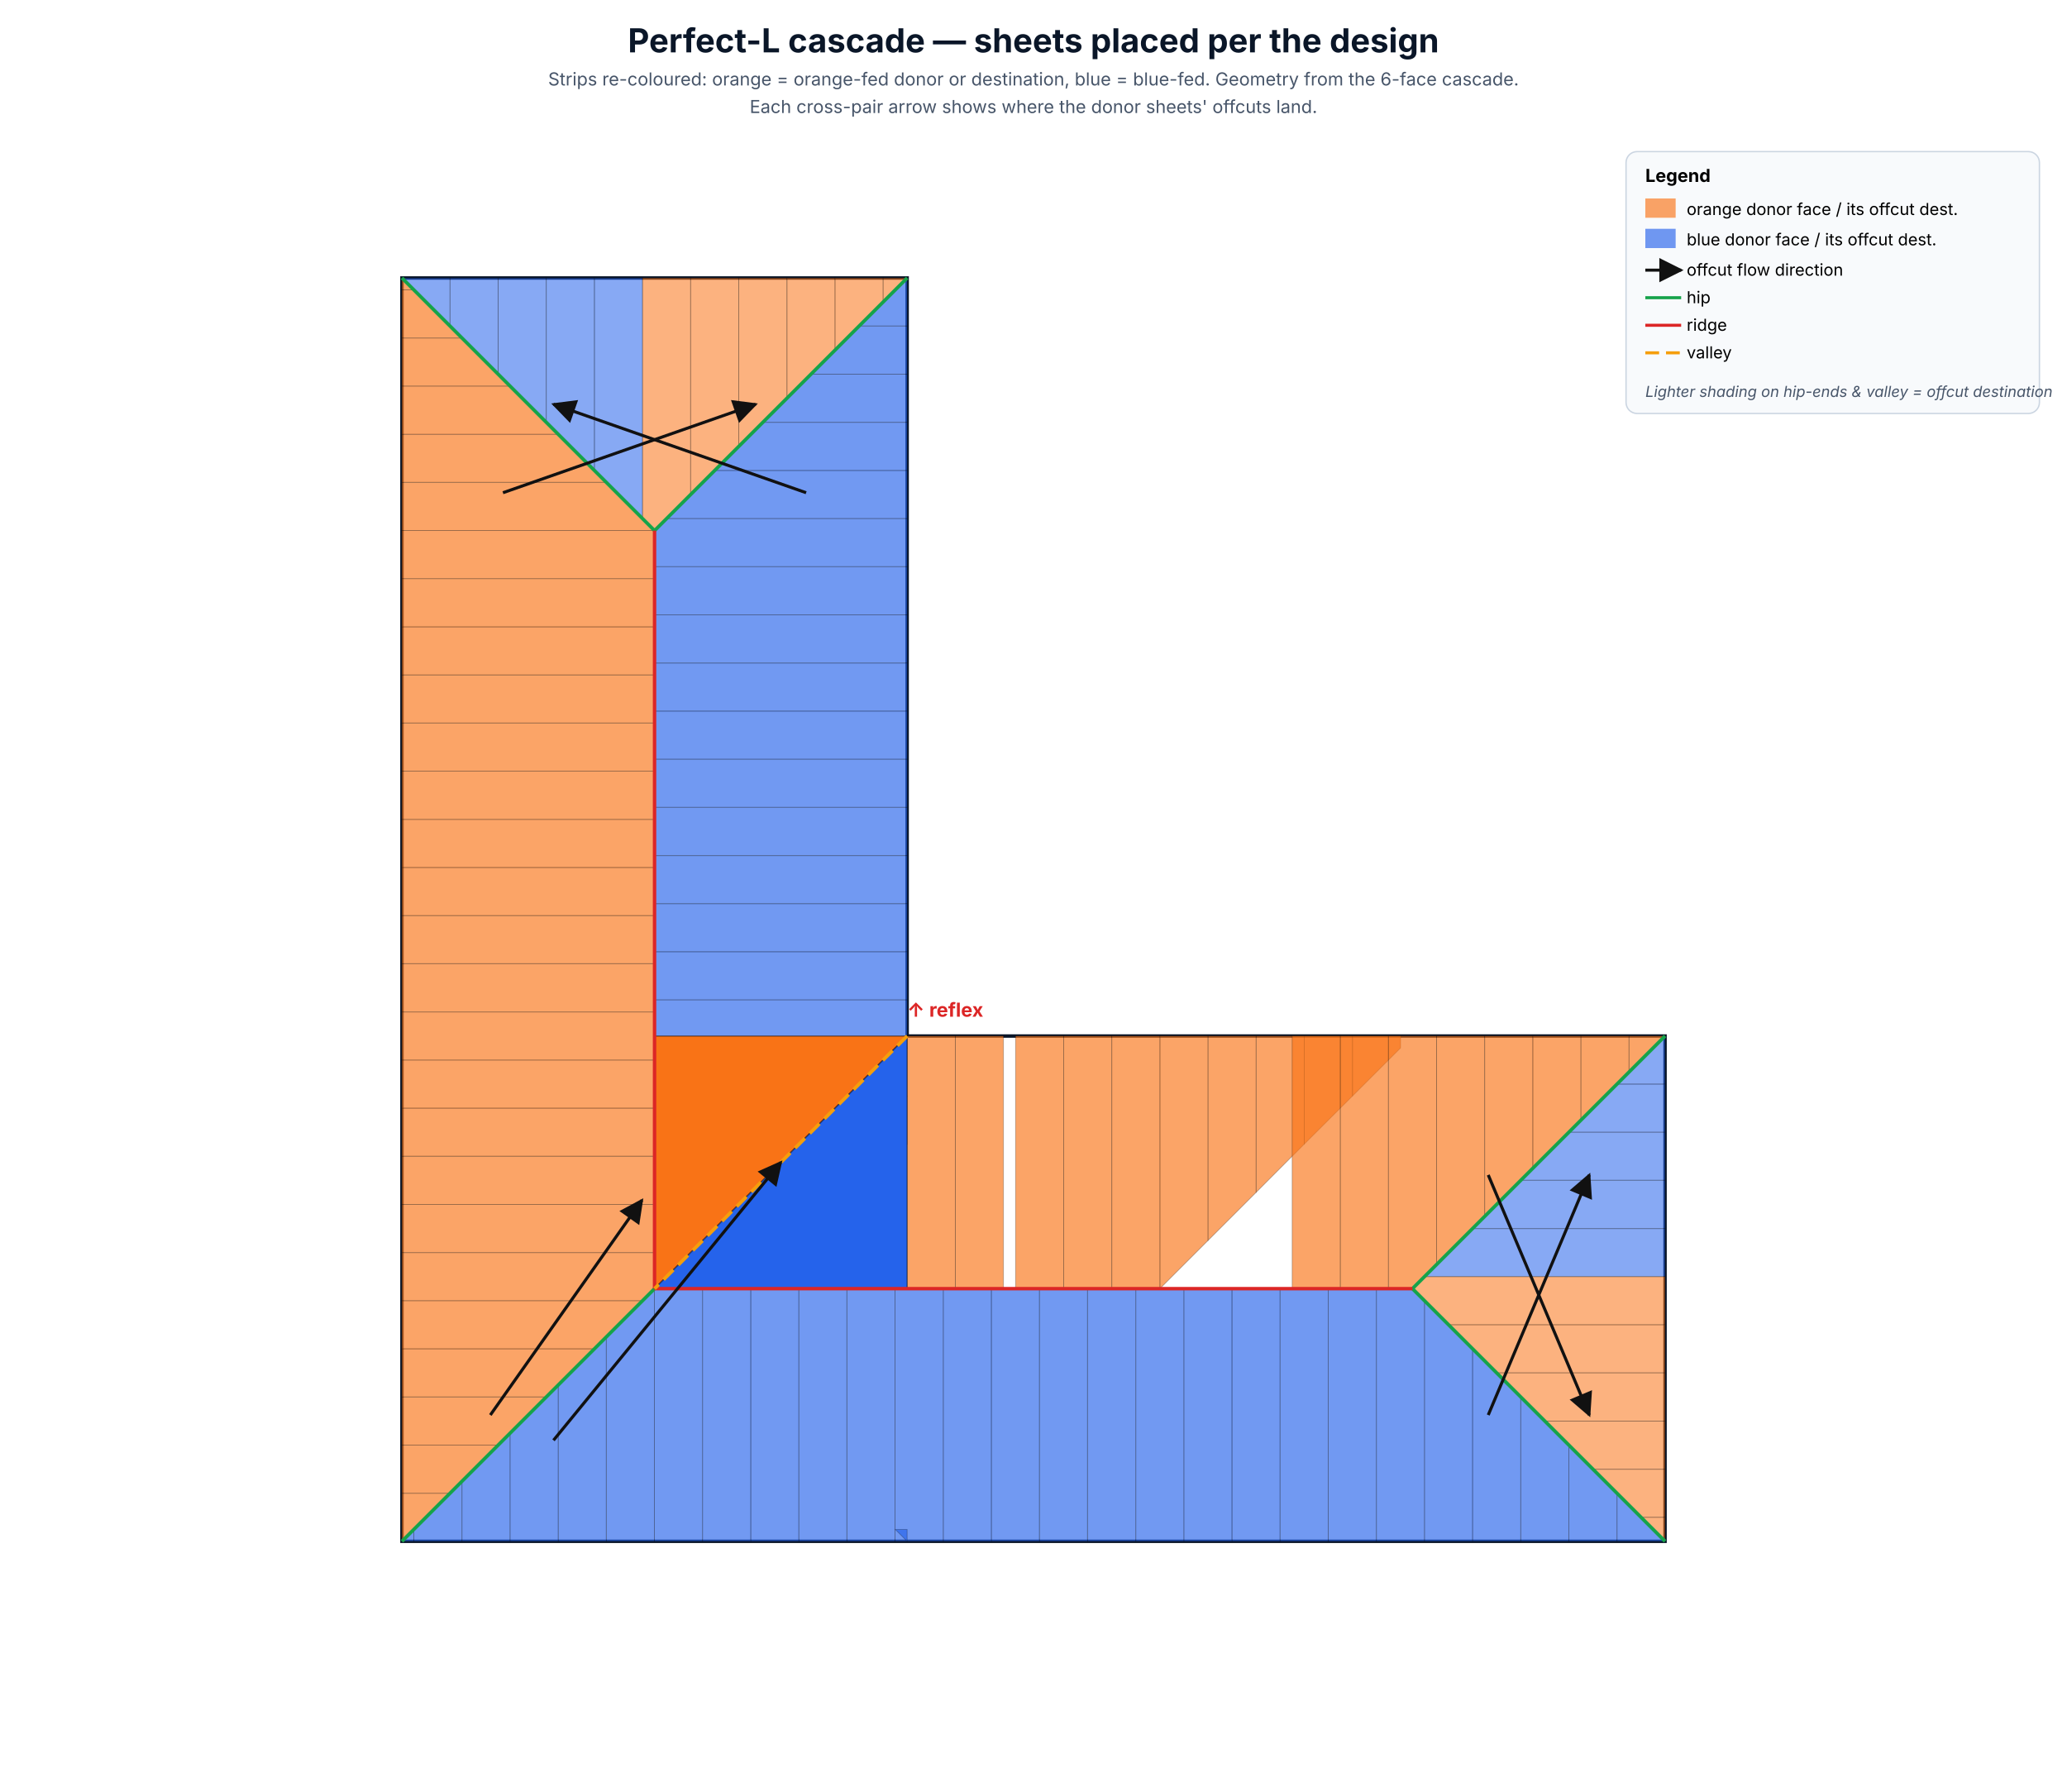
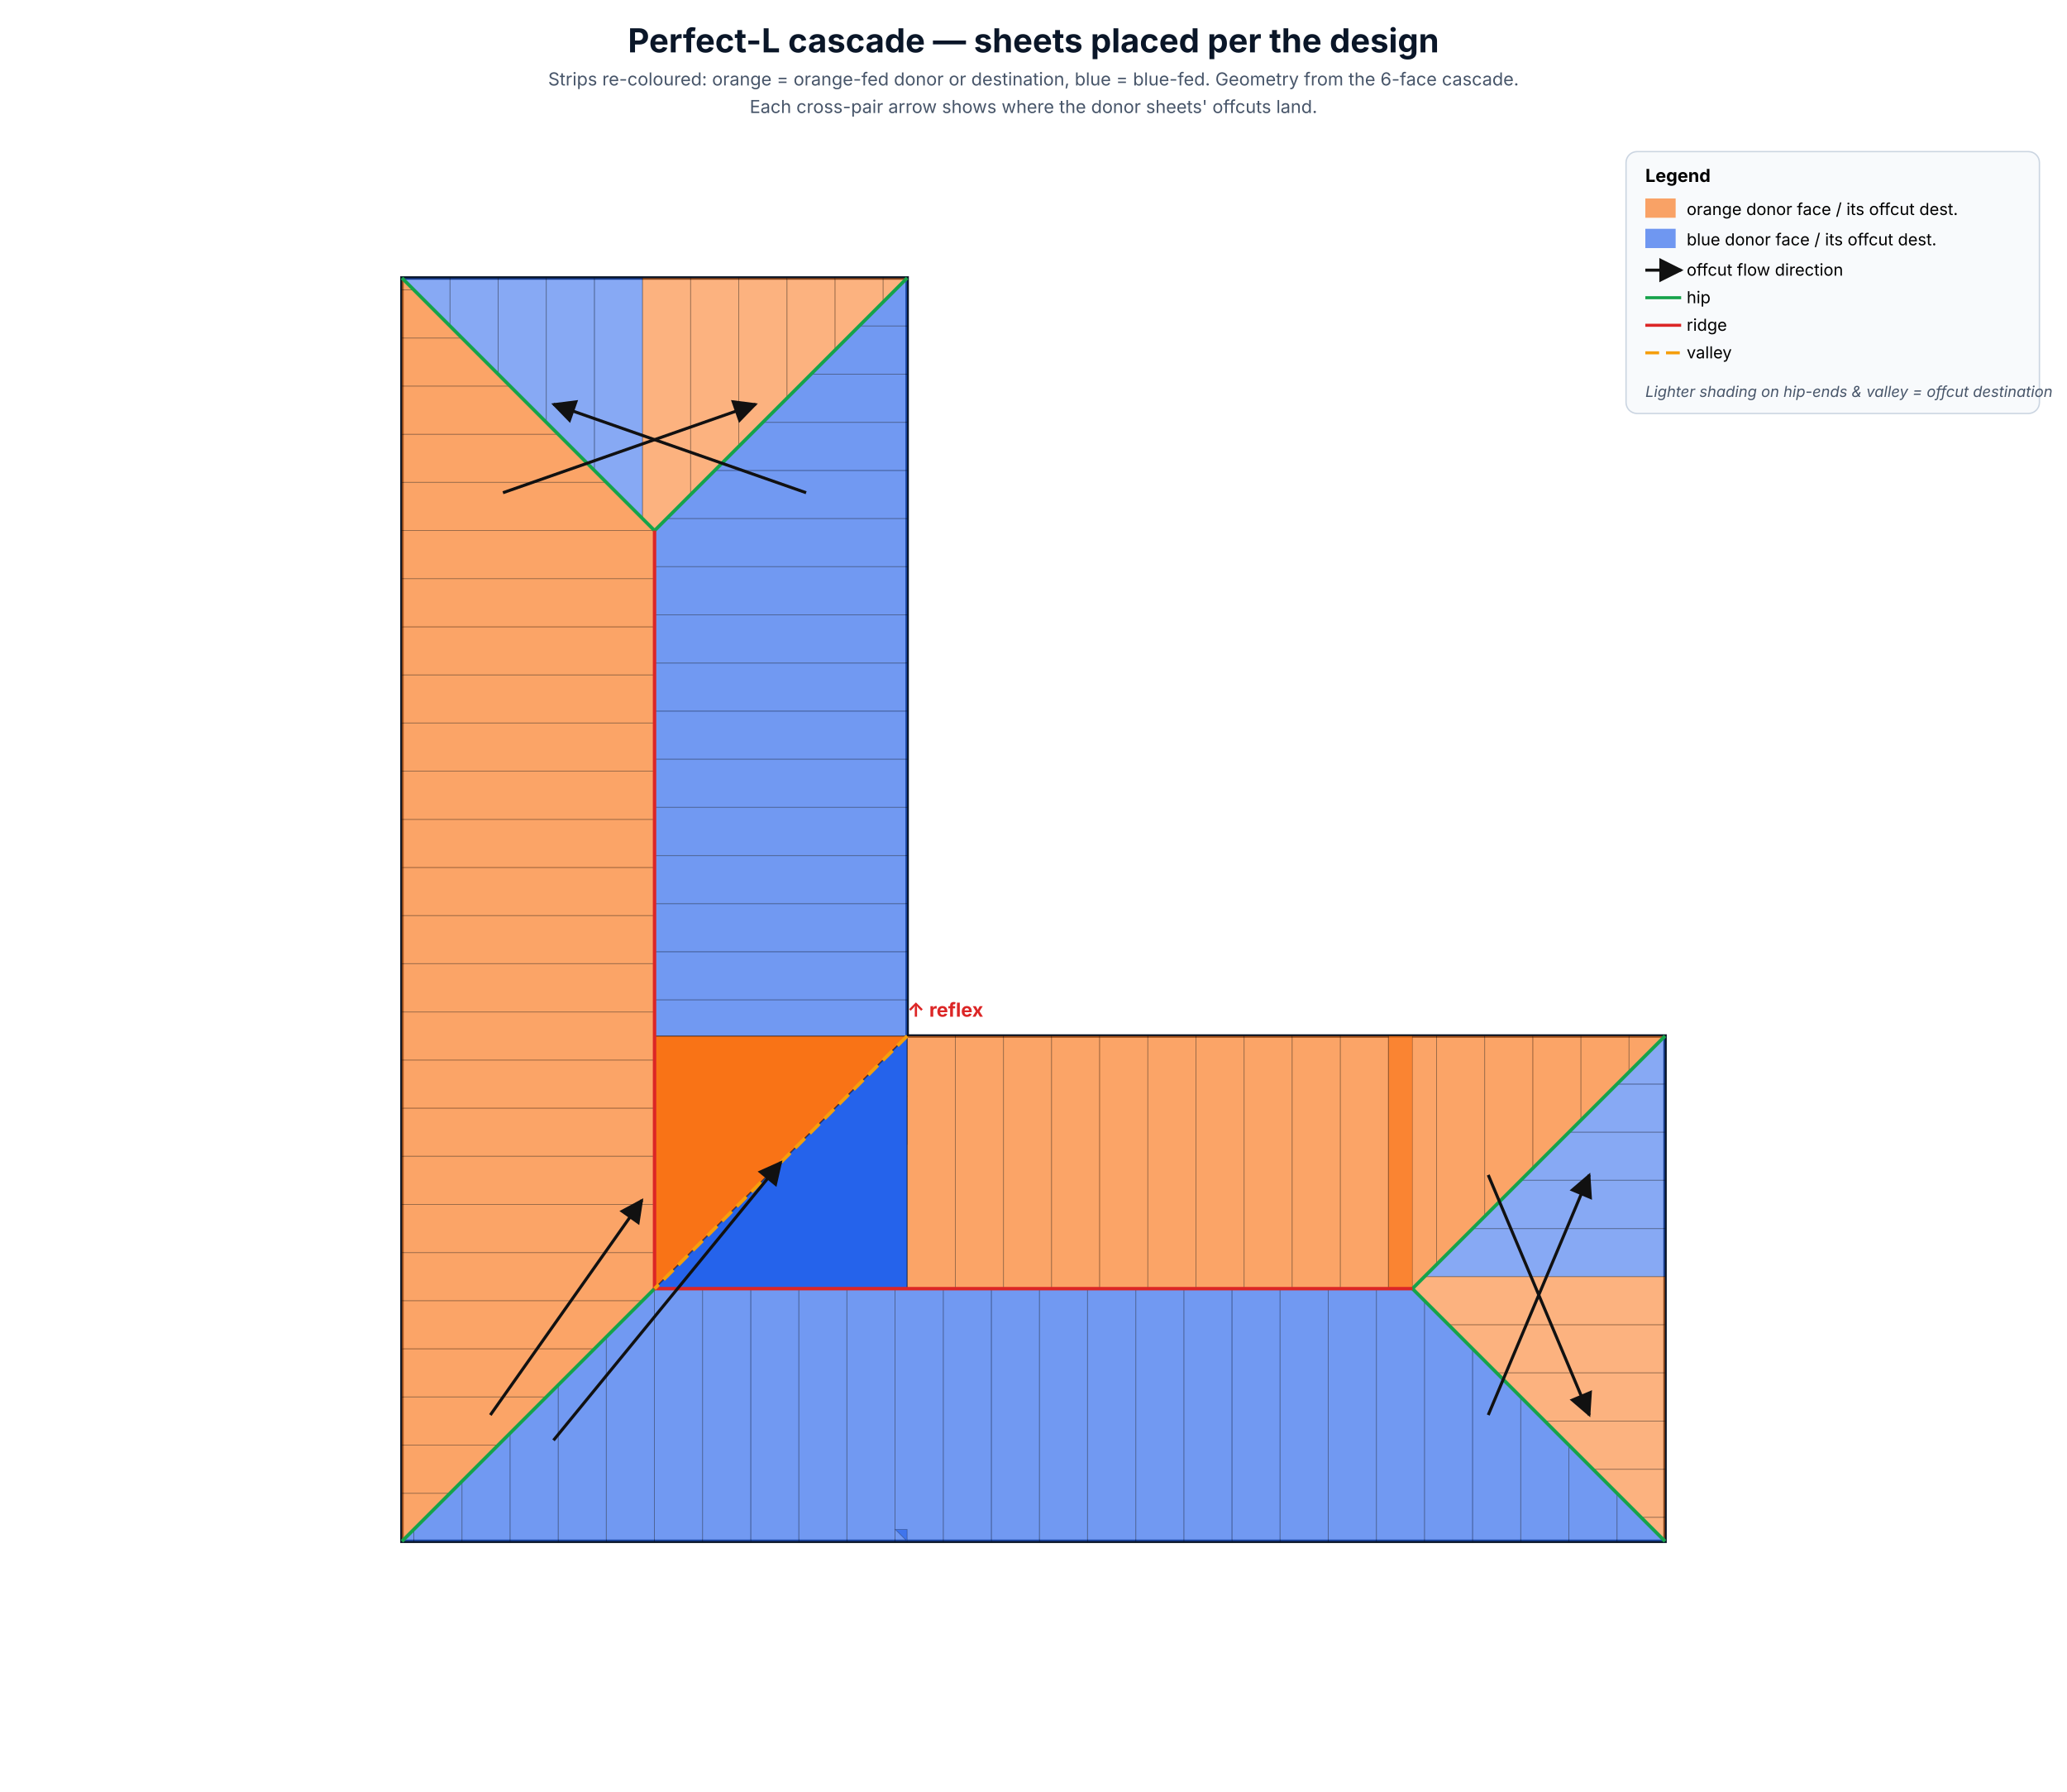
<svg xmlns="http://www.w3.org/2000/svg" width="1500" height="1300" viewBox="0 0 1500 1300" style="background:#fff;font-family:Inter,sans-serif">
  <defs>
    <marker id="arrow" viewBox="0 0 10 10" refX="9" refY="5" markerWidth="8" markerHeight="8" orient="auto">
      <path d="M 0 0 L 10 5 L 0 10 z" fill="#111" />
    </marker>
  </defs>
  <text x="750" y="38" text-anchor="middle" font-size="24" font-weight="700" fill="#0a1628">Perfect-L cascade — sheets placed per the design</text>
  <text x="750" y="62" text-anchor="middle" font-size="13" fill="#475569">Strips re-coloured: orange = orange-fed donor or destination, blue = blue-fed. Geometry from the 6-face cascade.</text>
  <text x="750" y="82" text-anchor="middle" font-size="13" fill="#475569">Each cross-pair arrow shows where the donor sheets' offcuts land.</text>
  <polygon points="291.7,201.7 658.3,201.7 658.3,751.7 1208.3,751.7 1208.3,1118.3 291.7,1118.3" fill="none" stroke="#0a1628" stroke-width="2.5" />
  <polygon points="1208.3,1118.3 1208.3,1118.3 1173.4,1118.3 1173.4,1083.4" fill="#2563eb" fill-opacity="0.65" stroke="rgba(0,0,0,0.25)" stroke-width="0.6" />
  <polygon points="1173.4,1083.4 1173.4,1118.3 1138.5,1118.3 1138.5,1048.5" fill="#2563eb" fill-opacity="0.65" stroke="rgba(0,0,0,0.25)" stroke-width="0.6" />
  <polygon points="1138.5,1048.5 1138.5,1118.3 1103.6,1118.3 1103.6,1013.6" fill="#2563eb" fill-opacity="0.65" stroke="rgba(0,0,0,0.25)" stroke-width="0.6" />
  <polygon points="1103.6,1013.6 1103.6,1118.3 1068.6,1118.3 1068.6,978.6" fill="#2563eb" fill-opacity="0.65" stroke="rgba(0,0,0,0.25)" stroke-width="0.6" />
  <polygon points="1068.6,978.6 1068.6,1118.3 1033.7,1118.3 1033.7,943.7" fill="#2563eb" fill-opacity="0.65" stroke="rgba(0,0,0,0.25)" stroke-width="0.6" />
  <polygon points="1025.0,935.0 1033.7,943.7 1033.7,1118.3 998.8,1118.3 998.8,935.0" fill="#2563eb" fill-opacity="0.65" stroke="rgba(0,0,0,0.25)" stroke-width="0.6" />
  <polygon points="998.8,935.0 998.8,1118.3 963.9,1118.3 963.9,935.0" fill="#2563eb" fill-opacity="0.65" stroke="rgba(0,0,0,0.25)" stroke-width="0.6" />
  <polygon points="963.9,935.0 963.9,1118.3 928.9,1118.3 928.9,935.0" fill="#2563eb" fill-opacity="0.65" stroke="rgba(0,0,0,0.25)" stroke-width="0.6" />
  <polygon points="928.9,935.0 928.9,1118.3 894.0,1118.3 894.0,935.0" fill="#2563eb" fill-opacity="0.65" stroke="rgba(0,0,0,0.25)" stroke-width="0.6" />
  <polygon points="894.0,935.0 894.0,1118.3 859.1,1118.3 859.1,935.0" fill="#2563eb" fill-opacity="0.65" stroke="rgba(0,0,0,0.25)" stroke-width="0.6" />
  <polygon points="859.1,935.0 859.1,1118.3 824.2,1118.3 824.2,935.0" fill="#2563eb" fill-opacity="0.65" stroke="rgba(0,0,0,0.25)" stroke-width="0.6" />
  <polygon points="824.2,935.0 824.2,1118.3 789.2,1118.3 789.2,935.0" fill="#2563eb" fill-opacity="0.65" stroke="rgba(0,0,0,0.25)" stroke-width="0.6" />
  <polygon points="789.2,935.0 789.2,1118.3 754.3,1118.3 754.3,935.0" fill="#2563eb" fill-opacity="0.65" stroke="rgba(0,0,0,0.25)" stroke-width="0.6" />
  <polygon points="754.3,935.0 754.3,1118.3 719.4,1118.3 719.4,935.0" fill="#2563eb" fill-opacity="0.65" stroke="rgba(0,0,0,0.25)" stroke-width="0.6" />
  <polygon points="719.4,935.0 719.4,1118.3 684.5,1118.3 684.5,935.0" fill="#2563eb" fill-opacity="0.65" stroke="rgba(0,0,0,0.25)" stroke-width="0.6" />
  <polygon points="684.5,935.0 684.5,1118.3 649.5,1118.3 649.5,935.0" fill="#2563eb" fill-opacity="0.65" stroke="rgba(0,0,0,0.25)" stroke-width="0.6" />
  <polygon points="649.5,935.0 649.5,1118.3 614.6,1118.3 614.6,935.0" fill="#2563eb" fill-opacity="0.65" stroke="rgba(0,0,0,0.25)" stroke-width="0.6" />
  <polygon points="614.6,935.0 614.6,1118.3 579.7,1118.3 579.7,935.0" fill="#2563eb" fill-opacity="0.65" stroke="rgba(0,0,0,0.25)" stroke-width="0.6" />
  <polygon points="579.7,935.0 579.7,1118.3 544.8,1118.3 544.8,935.0" fill="#2563eb" fill-opacity="0.65" stroke="rgba(0,0,0,0.25)" stroke-width="0.6" />
  <polygon points="544.8,935.0 544.8,1118.3 509.8,1118.3 509.8,935.0" fill="#2563eb" fill-opacity="0.65" stroke="rgba(0,0,0,0.25)" stroke-width="0.6" />
  <polygon points="509.8,935.0 509.8,1118.3 474.9,1118.3 474.9,935.1 475.0,935.0" fill="#2563eb" fill-opacity="0.65" stroke="rgba(0,0,0,0.25)" stroke-width="0.6" />
  <polygon points="474.9,935.1 474.9,1118.3 440.0,1118.3 440.0,970.0" fill="#2563eb" fill-opacity="0.65" stroke="rgba(0,0,0,0.25)" stroke-width="0.6" />
  <polygon points="440.0,970.0 440.0,1118.3 405.1,1118.3 405.1,1004.9" fill="#2563eb" fill-opacity="0.65" stroke="rgba(0,0,0,0.25)" stroke-width="0.6" />
  <polygon points="405.1,1004.9 405.1,1118.3 370.1,1118.3 370.1,1039.9" fill="#2563eb" fill-opacity="0.65" stroke="rgba(0,0,0,0.25)" stroke-width="0.6" />
  <polygon points="370.1,1039.9 370.1,1118.3 335.2,1118.3 335.2,1074.8" fill="#2563eb" fill-opacity="0.65" stroke="rgba(0,0,0,0.25)" stroke-width="0.6" />
  <polygon points="335.2,1074.8 335.2,1118.3 300.3,1118.3 300.3,1109.7" fill="#2563eb" fill-opacity="0.65" stroke="rgba(0,0,0,0.25)" stroke-width="0.6" />
  <polygon points="300.3,1109.7 300.3,1118.3 291.7,1118.3 291.7,1118.3" fill="#2563eb" fill-opacity="0.65" stroke="rgba(0,0,0,0.25)" stroke-width="0.6" />
  <polygon points="291.7,1118.3 291.7,1118.3 291.7,1083.4 326.6,1083.4" fill="#f97316" fill-opacity="0.65" stroke="rgba(0,0,0,0.25)" stroke-width="0.6" />
  <polygon points="326.6,1083.4 291.7,1083.4 291.7,1048.5 361.5,1048.5" fill="#f97316" fill-opacity="0.65" stroke="rgba(0,0,0,0.25)" stroke-width="0.6" />
  <polygon points="361.5,1048.5 291.7,1048.5 291.7,1013.6 396.4,1013.6" fill="#f97316" fill-opacity="0.65" stroke="rgba(0,0,0,0.25)" stroke-width="0.6" />
  <polygon points="396.4,1013.6 291.7,1013.6 291.7,978.6 431.4,978.6" fill="#f97316" fill-opacity="0.65" stroke="rgba(0,0,0,0.25)" stroke-width="0.6" />
  <polygon points="431.4,978.6 291.7,978.6 291.7,943.7 466.3,943.7" fill="#f97316" fill-opacity="0.65" stroke="rgba(0,0,0,0.25)" stroke-width="0.6" />
  <polygon points="475.0,935.0 466.3,943.7 291.7,943.7 291.7,908.8 475.0,908.8" fill="#f97316" fill-opacity="0.65" stroke="rgba(0,0,0,0.25)" stroke-width="0.6" />
  <polygon points="475.0,908.8 291.7,908.8 291.7,873.9 475.0,873.9" fill="#f97316" fill-opacity="0.65" stroke="rgba(0,0,0,0.25)" stroke-width="0.6" />
  <polygon points="475.0,873.9 291.7,873.9 291.7,838.9 475.0,838.9" fill="#f97316" fill-opacity="0.65" stroke="rgba(0,0,0,0.25)" stroke-width="0.6" />
  <polygon points="475.0,838.9 291.7,838.9 291.7,804.0 475.0,804.0" fill="#f97316" fill-opacity="0.65" stroke="rgba(0,0,0,0.25)" stroke-width="0.6" />
  <polygon points="475.0,804.0 291.7,804.0 291.7,769.1 475.0,769.1" fill="#f97316" fill-opacity="0.65" stroke="rgba(0,0,0,0.25)" stroke-width="0.6" />
  <polygon points="475.0,769.1 291.7,769.1 291.7,734.2 475.0,734.2" fill="#f97316" fill-opacity="0.65" stroke="rgba(0,0,0,0.25)" stroke-width="0.6" />
  <polygon points="475.0,734.2 291.7,734.2 291.7,699.2 475.0,699.2" fill="#f97316" fill-opacity="0.65" stroke="rgba(0,0,0,0.25)" stroke-width="0.6" />
  <polygon points="475.0,699.2 291.7,699.2 291.7,664.3 475.0,664.3" fill="#f97316" fill-opacity="0.65" stroke="rgba(0,0,0,0.25)" stroke-width="0.6" />
  <polygon points="475.0,664.3 291.7,664.3 291.7,629.4 475.0,629.4" fill="#f97316" fill-opacity="0.65" stroke="rgba(0,0,0,0.25)" stroke-width="0.6" />
  <polygon points="475.0,629.4 291.7,629.4 291.7,594.5 475.0,594.5" fill="#f97316" fill-opacity="0.65" stroke="rgba(0,0,0,0.25)" stroke-width="0.6" />
  <polygon points="475.0,594.5 291.7,594.5 291.7,559.5 475.0,559.5" fill="#f97316" fill-opacity="0.65" stroke="rgba(0,0,0,0.25)" stroke-width="0.6" />
  <polygon points="475.0,559.5 291.7,559.5 291.7,524.6 475.0,524.6" fill="#f97316" fill-opacity="0.65" stroke="rgba(0,0,0,0.25)" stroke-width="0.6" />
  <polygon points="475.0,524.6 291.7,524.6 291.7,489.7 475.0,489.7" fill="#f97316" fill-opacity="0.65" stroke="rgba(0,0,0,0.25)" stroke-width="0.6" />
  <polygon points="475.0,489.7 291.7,489.7 291.7,454.8 475.0,454.8" fill="#f97316" fill-opacity="0.65" stroke="rgba(0,0,0,0.25)" stroke-width="0.6" />
  <polygon points="475.0,454.8 291.7,454.8 291.7,419.8 475.0,419.8" fill="#f97316" fill-opacity="0.65" stroke="rgba(0,0,0,0.25)" stroke-width="0.6" />
  <polygon points="475.0,419.8 291.7,419.8 291.7,384.9 474.9,384.9 475.0,385.0" fill="#f97316" fill-opacity="0.65" stroke="rgba(0,0,0,0.25)" stroke-width="0.6" />
  <polygon points="474.9,384.9 291.7,384.9 291.7,350.0 440.0,350.0" fill="#f97316" fill-opacity="0.65" stroke="rgba(0,0,0,0.25)" stroke-width="0.6" />
  <polygon points="440.0,350.0 291.7,350.0 291.7,315.1 405.1,315.1" fill="#f97316" fill-opacity="0.65" stroke="rgba(0,0,0,0.25)" stroke-width="0.6" />
  <polygon points="405.1,315.1 291.7,315.1 291.7,280.1 370.1,280.1" fill="#f97316" fill-opacity="0.65" stroke="rgba(0,0,0,0.25)" stroke-width="0.6" />
  <polygon points="370.1,280.1 291.7,280.1 291.7,245.2 335.2,245.2" fill="#f97316" fill-opacity="0.65" stroke="rgba(0,0,0,0.25)" stroke-width="0.6" />
  <polygon points="335.2,245.2 291.7,245.2 291.7,210.3 300.3,210.3" fill="#f97316" fill-opacity="0.65" stroke="rgba(0,0,0,0.25)" stroke-width="0.6" />
  <polygon points="300.3,210.3 291.7,210.3 291.7,201.7 291.7,201.7" fill="#f97316" fill-opacity="0.65" stroke="rgba(0,0,0,0.25)" stroke-width="0.6" />
  <polygon points="658.3,201.7 658.3,201.7 658.3,236.6 623.4,236.6" fill="#2563eb" fill-opacity="0.65" stroke="rgba(0,0,0,0.25)" stroke-width="0.6" />
  <polygon points="623.4,236.6 658.3,236.6 658.3,271.5 588.5,271.5" fill="#2563eb" fill-opacity="0.65" stroke="rgba(0,0,0,0.25)" stroke-width="0.6" />
  <polygon points="588.5,271.5 658.3,271.5 658.3,306.4 553.6,306.4" fill="#2563eb" fill-opacity="0.65" stroke="rgba(0,0,0,0.25)" stroke-width="0.6" />
  <polygon points="553.6,306.4 658.3,306.4 658.3,341.4 518.6,341.4" fill="#2563eb" fill-opacity="0.65" stroke="rgba(0,0,0,0.25)" stroke-width="0.6" />
  <polygon points="518.6,341.4 658.3,341.4 658.3,376.3 483.7,376.3" fill="#2563eb" fill-opacity="0.65" stroke="rgba(0,0,0,0.25)" stroke-width="0.6" />
  <polygon points="475.0,385.0 483.7,376.3 658.3,376.3 658.3,411.2 475.0,411.2" fill="#2563eb" fill-opacity="0.65" stroke="rgba(0,0,0,0.25)" stroke-width="0.6" />
  <polygon points="475.0,411.2 658.3,411.2 658.3,446.1 475.0,446.1" fill="#2563eb" fill-opacity="0.65" stroke="rgba(0,0,0,0.25)" stroke-width="0.6" />
  <polygon points="475.0,446.1 658.3,446.1 658.3,481.1 475.0,481.1" fill="#2563eb" fill-opacity="0.65" stroke="rgba(0,0,0,0.25)" stroke-width="0.6" />
  <polygon points="475.0,481.1 658.3,481.1 658.3,516.0 475.0,516.0" fill="#2563eb" fill-opacity="0.65" stroke="rgba(0,0,0,0.25)" stroke-width="0.6" />
  <polygon points="475.0,516.0 658.3,516.0 658.3,550.9 475.0,550.9" fill="#2563eb" fill-opacity="0.65" stroke="rgba(0,0,0,0.25)" stroke-width="0.6" />
  <polygon points="475.0,550.9 658.3,550.9 658.3,585.8 475.0,585.8" fill="#2563eb" fill-opacity="0.65" stroke="rgba(0,0,0,0.25)" stroke-width="0.6" />
  <polygon points="475.0,585.8 658.3,585.8 658.3,620.8 475.0,620.8" fill="#2563eb" fill-opacity="0.65" stroke="rgba(0,0,0,0.25)" stroke-width="0.6" />
  <polygon points="475.0,620.8 658.3,620.8 658.3,655.7 475.0,655.7" fill="#2563eb" fill-opacity="0.65" stroke="rgba(0,0,0,0.25)" stroke-width="0.6" />
  <polygon points="475.0,655.7 658.3,655.7 658.3,690.6 475.0,690.6" fill="#2563eb" fill-opacity="0.65" stroke="rgba(0,0,0,0.25)" stroke-width="0.6" />
  <polygon points="475.0,690.6 658.3,690.6 658.3,725.5 475.0,725.5" fill="#2563eb" fill-opacity="0.65" stroke="rgba(0,0,0,0.25)" stroke-width="0.6" />
  <polygon points="475.0,725.5 658.3,725.5 658.3,760.5 475.0,760.5" fill="#2563eb" fill-opacity="0.65" stroke="rgba(0,0,0,0.25)" stroke-width="0.6" />
  <polygon points="475.0,760.5 658.3,760.5 658.3,795.4 475.0,795.4" fill="#2563eb" fill-opacity="0.65" stroke="rgba(0,0,0,0.25)" stroke-width="0.6" />
  <polygon points="475.0,795.4 658.3,795.4 658.3,830.3 475.0,830.3" fill="#2563eb" fill-opacity="0.65" stroke="rgba(0,0,0,0.25)" stroke-width="0.6" />
-   <polygon points="737.0,935.0 737.0,751.7 771.9,751.7 771.9,935.0" fill="#f97316" fill-opacity="0.65" stroke="rgba(0,0,0,0.25)" stroke-width="0.6" />
-   <polygon points="771.9,935.0 771.9,751.7 806.8,751.7 806.8,935.0" fill="#f97316" fill-opacity="0.65" stroke="rgba(0,0,0,0.25)" stroke-width="0.6" />
-   <polygon points="806.8,935.0 806.8,751.7 841.8,751.7 841.8,934.9 841.7,935.0" fill="#f97316" fill-opacity="0.65" stroke="rgba(0,0,0,0.25)" stroke-width="0.6" />
-   <polygon points="841.8,934.9 841.8,751.7 876.7,751.7 876.7,900.0" fill="#f97316" fill-opacity="0.65" stroke="rgba(0,0,0,0.25)" stroke-width="0.6" />
-   <polygon points="876.7,900.0 876.7,751.7 911.6,751.7 911.6,865.1" fill="#f97316" fill-opacity="0.65" stroke="rgba(0,0,0,0.25)" stroke-width="0.6" />
-   <polygon points="911.6,865.1 911.6,751.7 946.5,751.7 946.5,830.1" fill="#f97316" fill-opacity="0.65" stroke="rgba(0,0,0,0.25)" stroke-width="0.6" />
-   <polygon points="946.5,830.1 946.5,751.7 981.5,751.7 981.5,795.2" fill="#f97316" fill-opacity="0.65" stroke="rgba(0,0,0,0.25)" stroke-width="0.6" />
-   <polygon points="981.5,795.2 981.5,751.7 1016.4,751.7 1016.4,760.3" fill="#f97316" fill-opacity="0.65" stroke="rgba(0,0,0,0.25)" stroke-width="0.6" />
  <polygon points="649.7,1109.7 658.3,1109.7 658.3,1118.3 658.3,1118.3" fill="#2563eb" fill-opacity="0.65" stroke="rgba(0,0,0,0.25)" stroke-width="0.6" />
-   <polygon points="658.3,935.0 658.3,751.7 693.3,751.7 693.3,935.0" fill="#f97316" fill-opacity="0.65" stroke="rgba(0,0,0,0.25)" stroke-width="0.6" />
-   <polygon points="693.3,935.0 693.3,751.7 728.2,751.7 728.2,935.0" fill="#f97316" fill-opacity="0.65" stroke="rgba(0,0,0,0.25)" stroke-width="0.6" />
-   <polygon points="937.7,935.0 937.7,751.7 972.7,751.7 972.7,935.0" fill="#f97316" fill-opacity="0.65" stroke="rgba(0,0,0,0.25)" stroke-width="0.6" />
-   <polygon points="972.7,935.0 972.7,751.7 1007.6,751.7 1007.6,935.0" fill="#f97316" fill-opacity="0.65" stroke="rgba(0,0,0,0.25)" stroke-width="0.6" />
  <polygon points="1007.6,935.0 1007.6,751.7 1042.5,751.7 1042.5,917.5 1025.0,935.0" fill="#f97316" fill-opacity="0.65" stroke="rgba(0,0,0,0.25)" stroke-width="0.6" />
  <polygon points="1042.5,917.5 1042.5,751.7 1077.4,751.7 1077.4,882.6" fill="#f97316" fill-opacity="0.65" stroke="rgba(0,0,0,0.25)" stroke-width="0.6" />
  <polygon points="1077.4,882.6 1077.4,751.7 1112.4,751.7 1112.4,847.6" fill="#f97316" fill-opacity="0.65" stroke="rgba(0,0,0,0.25)" stroke-width="0.6" />
  <polygon points="1112.4,847.6 1112.4,751.7 1147.3,751.7 1147.3,812.7" fill="#f97316" fill-opacity="0.65" stroke="rgba(0,0,0,0.25)" stroke-width="0.6" />
  <polygon points="1147.3,812.7 1147.3,751.7 1182.2,751.7 1182.2,777.8" fill="#f97316" fill-opacity="0.65" stroke="rgba(0,0,0,0.25)" stroke-width="0.6" />
  <polygon points="1182.2,777.8 1182.2,751.7 1208.3,751.7 1208.3,751.7" fill="#f97316" fill-opacity="0.65" stroke="rgba(0,0,0,0.25)" stroke-width="0.6" />
  <polygon points="291.7,201.7 291.7,201.7 326.6,201.7 326.6,236.6" fill="#2563eb" fill-opacity="0.55" stroke="rgba(0,0,0,0.25)" stroke-width="0.6" />
  <polygon points="326.6,236.6 326.6,201.7 361.5,201.7 361.5,271.5" fill="#2563eb" fill-opacity="0.55" stroke="rgba(0,0,0,0.25)" stroke-width="0.6" />
  <polygon points="361.5,271.5 361.5,201.7 396.4,201.7 396.4,306.4" fill="#2563eb" fill-opacity="0.55" stroke="rgba(0,0,0,0.25)" stroke-width="0.6" />
  <polygon points="396.4,306.4 396.4,201.7 431.4,201.7 431.4,341.4" fill="#2563eb" fill-opacity="0.55" stroke="rgba(0,0,0,0.25)" stroke-width="0.6" />
  <polygon points="431.4,341.4 431.4,201.7 466.3,201.7 466.3,376.3" fill="#2563eb" fill-opacity="0.55" stroke="rgba(0,0,0,0.25)" stroke-width="0.6" />
  <polygon points="466.3,376.3 466.3,201.7 501.2,201.7 501.2,358.8 475.0,385.0" fill="#f97316" fill-opacity="0.55" stroke="rgba(0,0,0,0.25)" stroke-width="0.6" />
  <polygon points="501.2,358.8 501.2,201.7 536.1,201.7 536.1,323.9" fill="#f97316" fill-opacity="0.55" stroke="rgba(0,0,0,0.25)" stroke-width="0.6" />
  <polygon points="536.1,323.9 536.1,201.7 571.1,201.7 571.1,288.9" fill="#f97316" fill-opacity="0.55" stroke="rgba(0,0,0,0.25)" stroke-width="0.6" />
  <polygon points="571.1,288.9 571.1,201.7 606.0,201.7 606.0,254.0" fill="#f97316" fill-opacity="0.55" stroke="rgba(0,0,0,0.25)" stroke-width="0.6" />
  <polygon points="606.0,254.0 606.0,201.7 640.9,201.7 640.9,219.1" fill="#f97316" fill-opacity="0.55" stroke="rgba(0,0,0,0.25)" stroke-width="0.6" />
  <polygon points="640.9,219.1 640.9,201.7 658.3,201.7 658.3,201.7" fill="#f97316" fill-opacity="0.55" stroke="rgba(0,0,0,0.25)" stroke-width="0.6" />
  <polygon points="1208.3,751.7 1208.3,751.7 1208.3,786.6 1173.4,786.6" fill="#2563eb" fill-opacity="0.55" stroke="rgba(0,0,0,0.25)" stroke-width="0.6" />
  <polygon points="1173.4,786.6 1208.3,786.6 1208.3,821.5 1138.5,821.5" fill="#2563eb" fill-opacity="0.55" stroke="rgba(0,0,0,0.25)" stroke-width="0.6" />
  <polygon points="1138.5,821.5 1208.3,821.5 1208.3,856.4 1103.6,856.4" fill="#2563eb" fill-opacity="0.55" stroke="rgba(0,0,0,0.25)" stroke-width="0.6" />
  <polygon points="1103.6,856.4 1208.3,856.4 1208.3,891.4 1068.6,891.4" fill="#2563eb" fill-opacity="0.55" stroke="rgba(0,0,0,0.25)" stroke-width="0.6" />
  <polygon points="1068.6,891.4 1208.3,891.4 1208.3,926.3 1033.7,926.3" fill="#2563eb" fill-opacity="0.55" stroke="rgba(0,0,0,0.25)" stroke-width="0.6" />
  <polygon points="1033.7,926.3 1208.3,926.3 1208.3,961.2 1051.2,961.2 1025.0,935.0" fill="#f97316" fill-opacity="0.55" stroke="rgba(0,0,0,0.25)" stroke-width="0.6" />
  <polygon points="1051.2,961.2 1208.3,961.2 1208.3,996.1 1086.1,996.1" fill="#f97316" fill-opacity="0.55" stroke="rgba(0,0,0,0.25)" stroke-width="0.6" />
  <polygon points="1086.1,996.1 1208.3,996.1 1208.3,1031.1 1121.1,1031.1" fill="#f97316" fill-opacity="0.55" stroke="rgba(0,0,0,0.25)" stroke-width="0.6" />
  <polygon points="1121.1,1031.1 1208.3,1031.1 1208.3,1066.0 1156.0,1066.0" fill="#f97316" fill-opacity="0.55" stroke="rgba(0,0,0,0.25)" stroke-width="0.6" />
  <polygon points="1156.0,1066.0 1208.3,1066.0 1208.3,1100.9 1190.9,1100.9" fill="#f97316" fill-opacity="0.55" stroke="rgba(0,0,0,0.25)" stroke-width="0.6" />
  <polygon points="1190.9,1100.9 1208.3,1100.9 1208.3,1118.3 1208.3,1118.3" fill="#f97316" fill-opacity="0.55" stroke="rgba(0,0,0,0.25)" stroke-width="0.6" />
+   <polygon points="658.3,751.7 693.3,751.7 693.3,935.0 658.3,935.0" fill="#f97316" fill-opacity="0.65" stroke="rgba(0,0,0,0.25)" stroke-width="0.6" />
+   <polygon points="693.3,751.7 728.2,751.7 728.2,935.0 693.3,935.0" fill="#f97316" fill-opacity="0.65" stroke="rgba(0,0,0,0.25)" stroke-width="0.6" />
+   <polygon points="728.2,751.7 763.1,751.7 763.1,935.0 728.2,935.0" fill="#f97316" fill-opacity="0.65" stroke="rgba(0,0,0,0.25)" stroke-width="0.6" />
+   <polygon points="763.1,751.7 798.0,751.7 798.0,935.0 763.1,935.0" fill="#f97316" fill-opacity="0.65" stroke="rgba(0,0,0,0.25)" stroke-width="0.6" />
+   <polygon points="798.0,751.7 833.0,751.7 833.0,935.0 798.0,935.0" fill="#f97316" fill-opacity="0.65" stroke="rgba(0,0,0,0.25)" stroke-width="0.6" />
+   <polygon points="833.0,751.7 867.9,751.7 867.9,935.0 833.0,935.0" fill="#f97316" fill-opacity="0.65" stroke="rgba(0,0,0,0.25)" stroke-width="0.6" />
+   <polygon points="867.9,751.7 902.8,751.7 902.8,935.0 867.9,935.0" fill="#f97316" fill-opacity="0.65" stroke="rgba(0,0,0,0.25)" stroke-width="0.6" />
+   <polygon points="902.8,751.7 937.7,751.7 937.7,935.0 902.8,935.0" fill="#f97316" fill-opacity="0.65" stroke="rgba(0,0,0,0.25)" stroke-width="0.6" />
+   <polygon points="937.7,751.7 972.7,751.7 972.7,935.0 937.7,935.0" fill="#f97316" fill-opacity="0.65" stroke="rgba(0,0,0,0.25)" stroke-width="0.6" />
+   <polygon points="972.7,751.7 1007.6,751.7 1007.6,935.0 972.7,935.0" fill="#f97316" fill-opacity="0.65" stroke="rgba(0,0,0,0.25)" stroke-width="0.6" />
+   <polygon points="1007.6,751.7 1025.0,751.7 1025.0,935.0 1007.6,935.0" fill="#f97316" fill-opacity="0.65" stroke="rgba(0,0,0,0.25)" stroke-width="0.6" />
  <polygon points="658.3,751.7 475.0,751.7 475.0,935.0" fill="#f97316" fill-opacity="1" stroke="rgba(0,0,0,0.4)" stroke-width="1" />
  <polygon points="658.3,751.7 658.3,935.0 475.0,935.0" fill="#2563eb" fill-opacity="1" stroke="rgba(0,0,0,0.4)" stroke-width="1" />
  <line x1="291.667" y1="201.667" x2="475" y2="385" stroke="#16a34a" stroke-width="2.5" />
  <line x1="658.333" y1="201.667" x2="475" y2="385" stroke="#16a34a" stroke-width="2.5" />
  <line x1="1208.333" y1="751.667" x2="1025" y2="935" stroke="#16a34a" stroke-width="2.5" />
  <line x1="1208.333" y1="1118.333" x2="1025" y2="935" stroke="#16a34a" stroke-width="2.5" />
  <line x1="291.667" y1="1118.333" x2="475" y2="935" stroke="#16a34a" stroke-width="2.5" />
  <line x1="475" y1="385" x2="475" y2="935" stroke="#dc2626" stroke-width="2.5" />
  <line x1="475" y1="935" x2="1025" y2="935" stroke="#dc2626" stroke-width="2.5" />
  <line x1="658.333" y1="751.667" x2="475" y2="935" stroke="#f59e0b" stroke-width="2.5" stroke-dasharray="10,5" />
  <line x1="365" y1="357.5" x2="548.333" y2="293.333" stroke="#111" stroke-width="2.2" marker-end="url(#arrow)" />
  <line x1="585" y1="357.5" x2="401.667" y2="293.333" stroke="#111" stroke-width="2.2" marker-end="url(#arrow)" />
  <line x1="1080" y1="852.5" x2="1153.333" y2="1026.667" stroke="#111" stroke-width="2.2" marker-end="url(#arrow)" />
  <line x1="1080" y1="1026.667" x2="1153.333" y2="852.5" stroke="#111" stroke-width="2.2" marker-end="url(#arrow)" />
  <line x1="401.667" y1="1045" x2="566.667" y2="843.333" stroke="#111" stroke-width="2.2" marker-end="url(#arrow)" />
  <line x1="355.833" y1="1026.667" x2="465.833" y2="870.833" stroke="#111" stroke-width="2.2" marker-end="url(#arrow)" />
  <text x="658.333" y="737.667" font-size="14" font-weight="700" fill="#dc2626" text-anchor="start">↑ reflex</text>
  <g transform="translate(1180, 110)">
    <rect x="0" y="0" width="300" height="190" fill="#f8fafc" stroke="#cbd5e1" rx="8" />
    <text x="14" y="22" font-size="13" font-weight="700">Legend</text>
    <rect x="14" y="34" width="22" height="14" fill="#f97316" fill-opacity="0.65" />
    <text x="44" y="46" font-size="12">orange donor face / its offcut dest.</text>
    <rect x="14" y="56" width="22" height="14" fill="#2563eb" fill-opacity="0.65" />
    <text x="44" y="68" font-size="12">blue donor face / its offcut dest.</text>
    <line x1="14" y1="86" x2="40" y2="86" stroke="#111" stroke-width="2.2" marker-end="url(#arrow)" />
    <text x="44" y="90" font-size="12">offcut flow direction</text>
    <line x1="14" y1="106" x2="40" y2="106" stroke="#16a34a" stroke-width="2.2" />
    <text x="44" y="110" font-size="12">hip</text>
    <line x1="14" y1="126" x2="40" y2="126" stroke="#dc2626" stroke-width="2.2" />
    <text x="44" y="130" font-size="12">ridge</text>
    <line x1="14" y1="146" x2="40" y2="146" stroke="#f59e0b" stroke-width="2.2" stroke-dasharray="10,5" />
    <text x="44" y="150" font-size="12">valley</text>
    <text x="14" y="178" font-size="11" font-style="italic" fill="#475569">Lighter shading on hip-ends &amp; valley = offcut destination</text>
  </g>
</svg>
